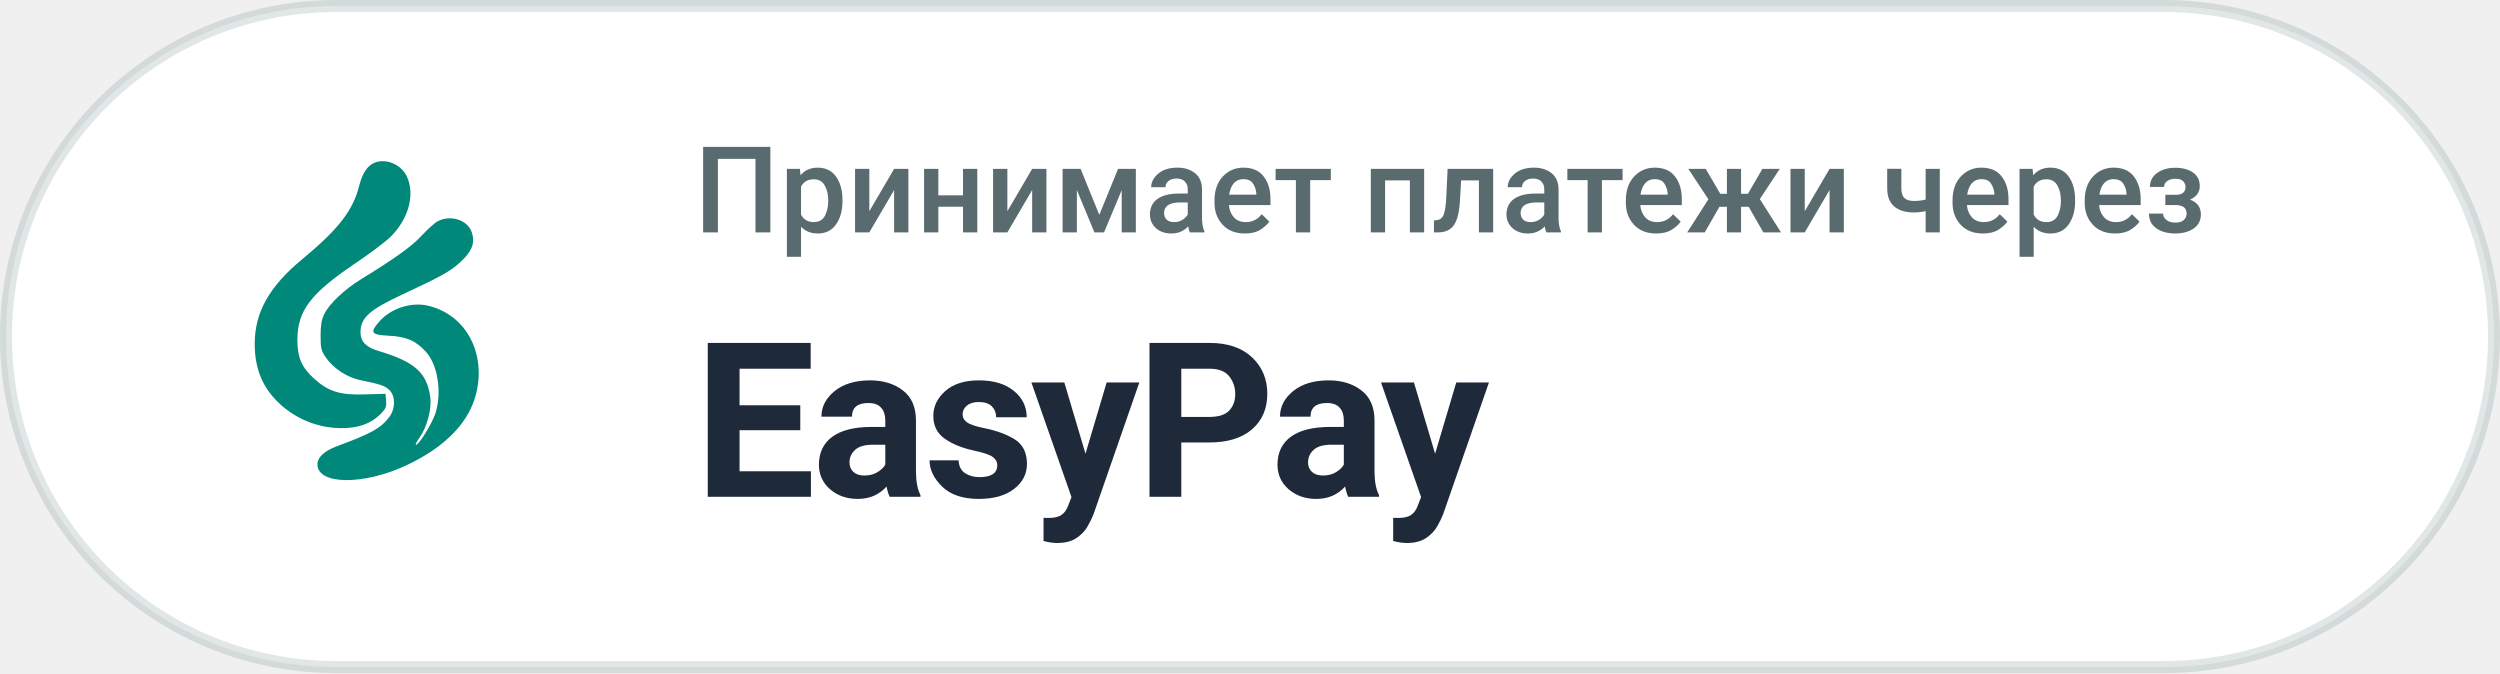
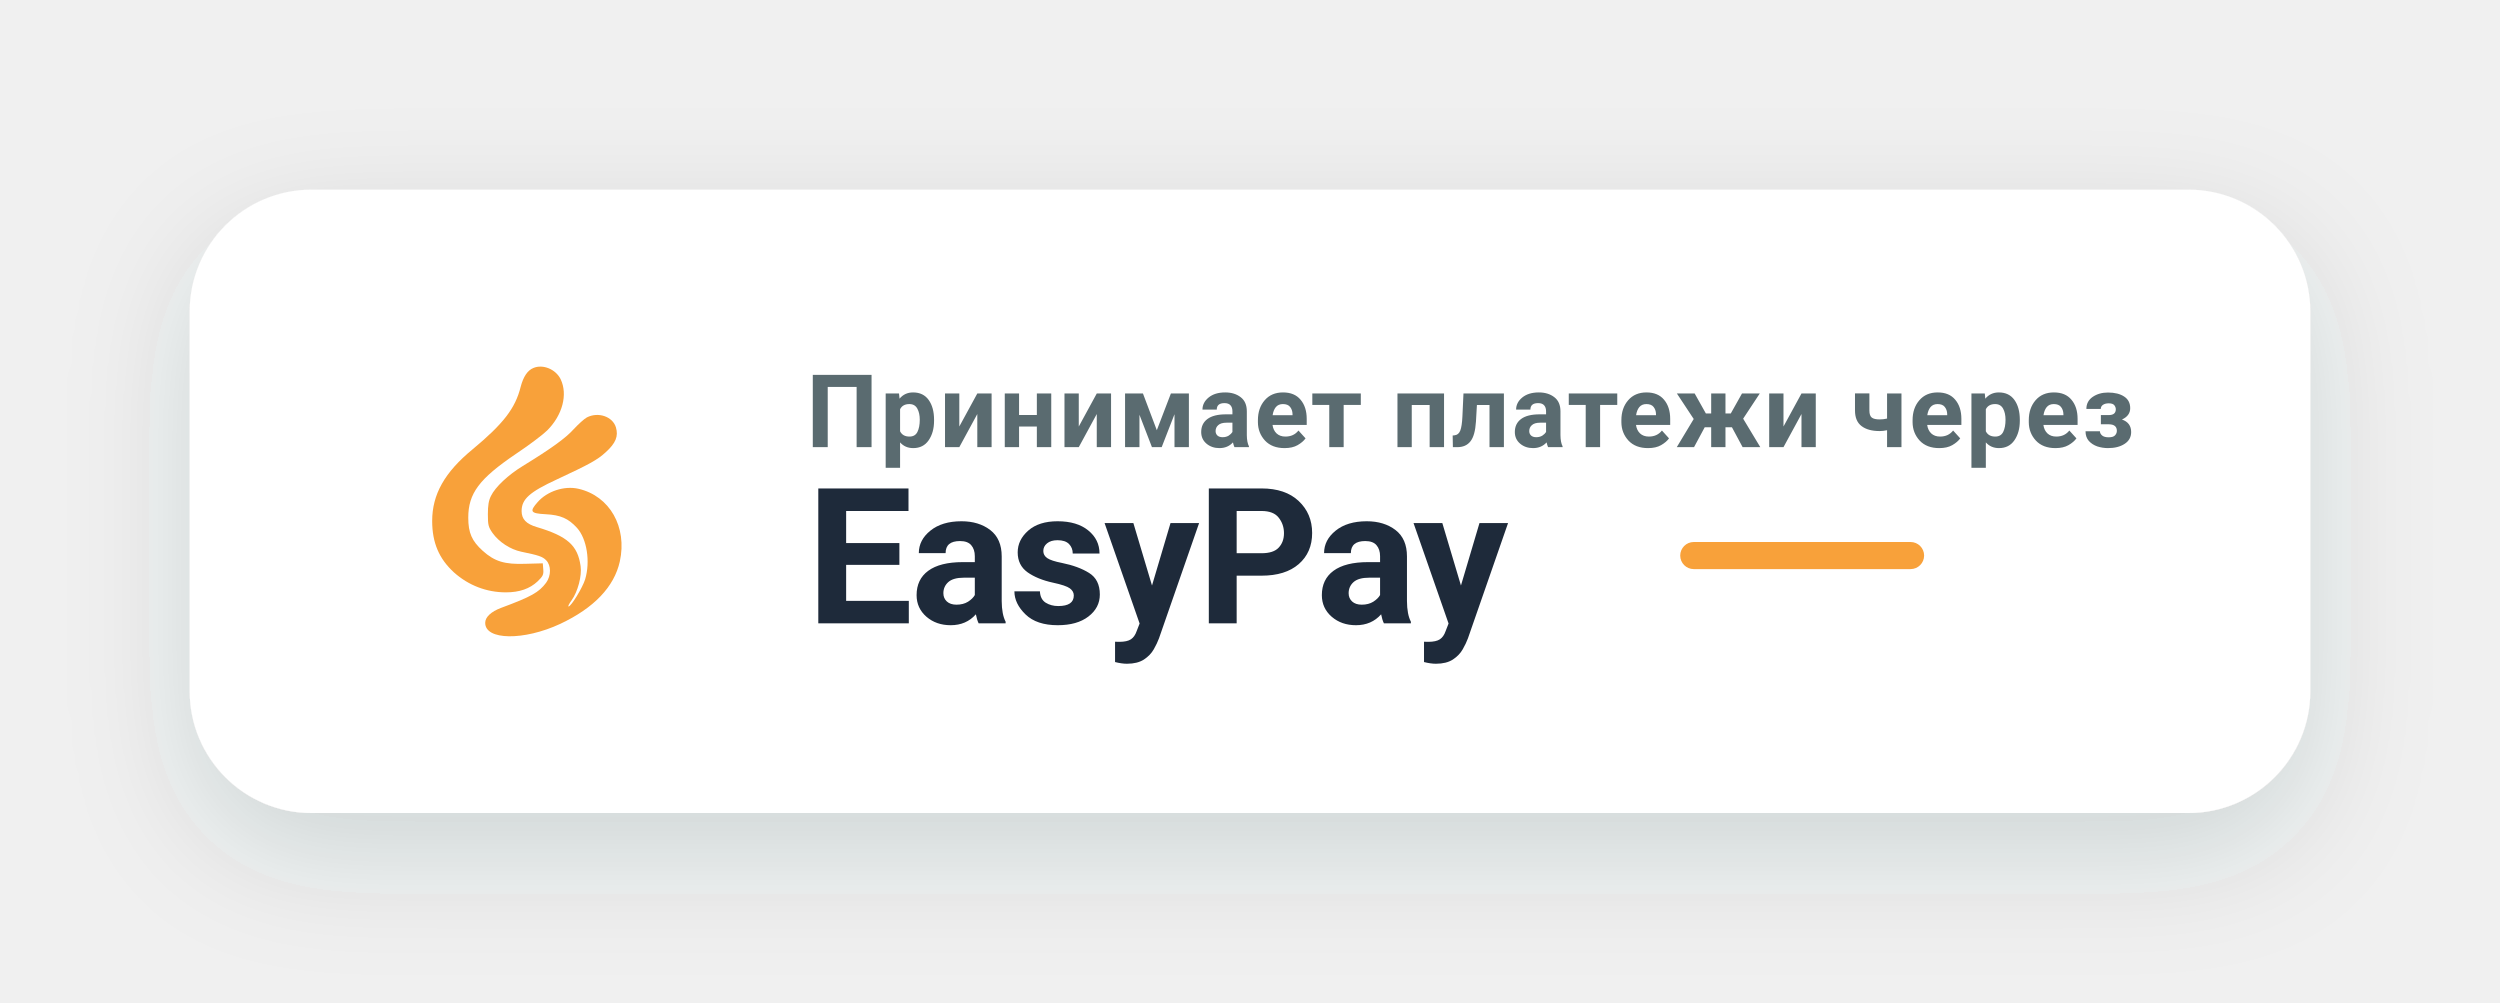
- <svg xmlns="http://www.w3.org/2000/svg" viewBox="0 0 312 84" width="312" height="84">
-   <rect x="0.75" y="0.75" width="310.5" height="82.5" rx="41.2" fill="#FFFFFF" stroke="rgba(0,50,45,0.12)" stroke-width="1.5" />
-   <g transform="translate(26,18.0) scale(0.2315789)">
-     <g transform="translate(0,190) scale(0.1,-0.1)" fill="#00897B">
-       <path d="M895 1800 c-37 -15 -64 -55 -81 -120 -34 -137 -110 -235 -306 -398 -179 -147 -258 -288 -258 -457 0 -139 44 -241 139 -328 93 -83 208 -127 331 -127 86 0 152 23 202 70 34 33 39 43 36 77 l-3 38 -110 -3 c-133 -5 -197 15 -272 82 -70 63 -93 115 -93 212 0 155 70 248 303 406 84 56 174 124 200 150 98 98 132 229 86 326 -31 64 -113 98 -174 72z" />
-       <path d="M1236 1485 c-17 -9 -54 -43 -84 -75 -51 -57 -144 -124 -325 -235 -92 -56 -175 -134 -202 -190 -15 -29 -20 -61 -20 -117 0 -69 3 -81 30 -120 41 -57 112 -104 183 -119 112 -23 135 -31 158 -54 33 -33 33 -99 0 -144 -46 -61 -93 -88 -287 -160 -64 -24 -101 -59 -101 -95 -1 -112 246 -115 478 -7 215 101 344 236 380 398 48 219 -64 417 -263 463 -90 21 -200 -15 -261 -85 -53 -60 -46 -72 51 -77 96 -5 145 -27 200 -87 63 -70 86 -214 52 -328 -16 -52 -89 -173 -106 -173 -5 0 4 18 20 40 39 54 66 155 57 217 -18 132 -84 191 -279 249 -68 20 -97 51 -97 102 0 76 50 121 225 202 206 96 258 124 311 173 64 58 82 102 65 159 -21 69 -113 100 -185 63z" />
+ <svg xmlns="http://www.w3.org/2000/svg" viewBox="0 0 369 148" width="369" height="148">
+   <defs>
+     <filter id="sh" x="-50%" y="-50%" width="200%" height="200%">
+       <feDropShadow dx="0" dy="6" stdDeviation="9" flood-color="#0B3B45" flood-opacity="0.14" />
+     </filter>
+   </defs>
+   <g transform="translate(28,28)">
+     <rect width="313" height="92" rx="18" fill="#FFFFFF" filter="url(#sh)" />
+     <g transform="translate(30,24.0) scale(0.2315789)">
+       <g transform="translate(0,190) scale(0.1,-0.1)" fill="#F8A13A">
+         <path d="M895 1800 c-37 -15 -64 -55 -81 -120 -34 -137 -110 -235 -306 -398 -179 -147 -258 -288 -258 -457 0 -139 44 -241 139 -328 93 -83 208 -127 331 -127 86 0 152 23 202 70 34 33 39 43 36 77 l-3 38 -110 -3 c-133 -5 -197 15 -272 82 -70 63 -93 115 -93 212 0 155 70 248 303 406 84 56 174 124 200 150 98 98 132 229 86 326 -31 64 -113 98 -174 72z" />
+         <path d="M1236 1485 c-17 -9 -54 -43 -84 -75 -51 -57 -144 -124 -325 -235 -92 -56 -175 -134 -202 -190 -15 -29 -20 -61 -20 -117 0 -69 3 -81 30 -120 41 -57 112 -104 183 -119 112 -23 135 -31 158 -54 33 -33 33 -99 0 -144 -46 -61 -93 -88 -287 -160 -64 -24 -101 -59 -101 -95 -1 -112 246 -115 478 -7 215 101 344 236 380 398 48 219 -64 417 -263 463 -90 21 -200 -15 -261 -85 -53 -60 -46 -72 51 -77 96 -5 145 -27 200 -87 63 -70 86 -214 52 -328 -16 -52 -89 -173 -106 -173 -5 0 4 18 20 40 39 54 66 155 57 217 -18 132 -84 191 -279 249 -68 20 -97 51 -97 102 0 76 50 121 225 202 206 96 258 124 311 173 64 58 82 102 65 159 -21 69 -113 100 -185 63z" />
+       </g>
    </g>
+     <text x="91" y="38" font-family="'DM Sans', -apple-system, 'Segoe UI', Roboto, sans-serif" font-weight="600" font-size="15" letter-spacing="0.3" fill="#5A6B70">Принимает платежи через</text>
+     <text x="91" y="64" font-family="'DM Sans', -apple-system, 'Segoe UI', Roboto, sans-serif" font-weight="700" font-size="28" letter-spacing="-0.4" fill="#1E2A3A">EasyPay</text>
+     <rect x="220" y="52" width="36" height="4" rx="2" fill="#F8A13A" />
  </g>
-   <text x="86.611" y="29" font-family="'DM Sans', -apple-system, 'Segoe UI', Roboto, sans-serif" font-weight="500" font-size="15" fill="#5A6B70">Принимает платежи через</text>
-   <text x="86.611" y="62" font-family="'DM Sans', -apple-system, 'Segoe UI', Roboto, sans-serif" font-weight="700" font-size="27" letter-spacing="-0.5" fill="#1E2A3A">EasyPay</text>
</svg>
